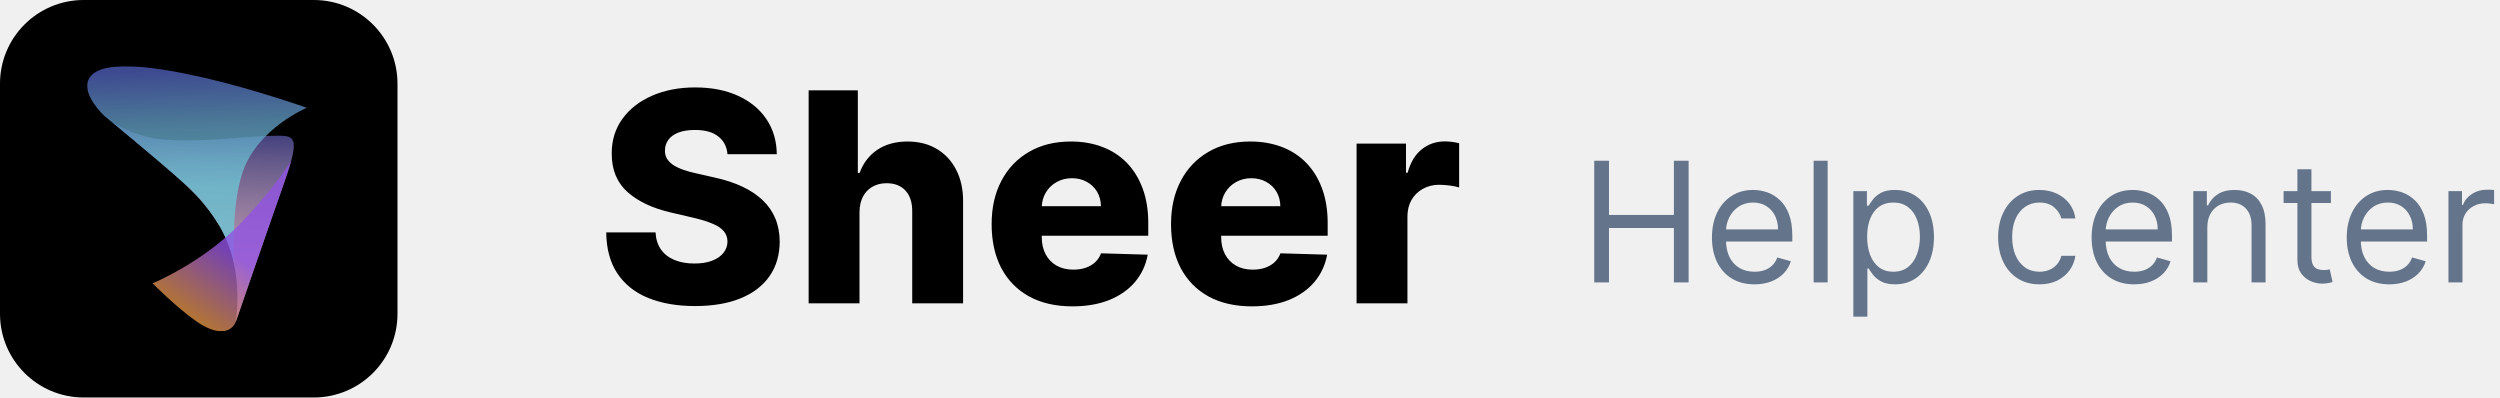
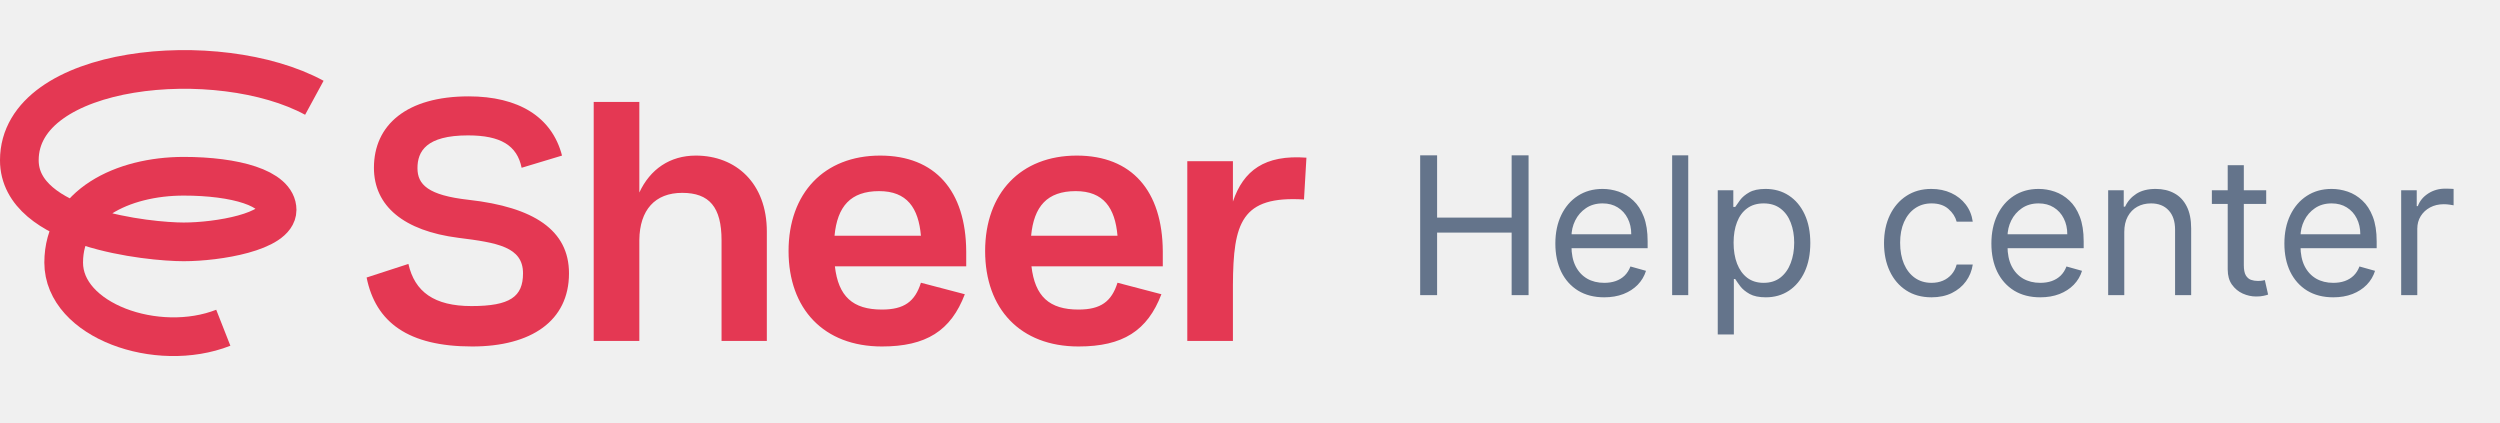
- <svg xmlns="http://www.w3.org/2000/svg" width="239" height="38" viewBox="0 0 239 38" fill="none">
-   <path d="M69.548 14.742C69.482 14.012 69.187 13.445 68.663 13.041C68.146 12.63 67.407 12.425 66.446 12.425C65.81 12.425 65.279 12.508 64.855 12.673C64.431 12.839 64.113 13.068 63.901 13.359C63.688 13.644 63.579 13.973 63.572 14.344C63.559 14.649 63.619 14.917 63.751 15.149C63.891 15.381 64.09 15.587 64.348 15.766C64.613 15.938 64.931 16.09 65.303 16.223C65.674 16.356 66.091 16.472 66.555 16.571L68.305 16.969C69.313 17.188 70.201 17.479 70.97 17.844C71.746 18.208 72.395 18.642 72.919 19.146C73.449 19.65 73.85 20.23 74.122 20.886C74.394 21.543 74.533 22.278 74.54 23.094C74.533 24.38 74.208 25.483 73.565 26.405C72.922 27.326 71.998 28.032 70.791 28.523C69.591 29.013 68.143 29.259 66.446 29.259C64.742 29.259 63.258 29.003 61.992 28.493C60.725 27.983 59.741 27.207 59.038 26.166C58.336 25.125 57.974 23.81 57.955 22.219H62.668C62.707 22.875 62.883 23.422 63.195 23.859C63.506 24.297 63.934 24.628 64.477 24.854C65.028 25.079 65.664 25.192 66.386 25.192C67.049 25.192 67.613 25.102 68.077 24.923C68.547 24.744 68.909 24.496 69.16 24.178C69.412 23.859 69.542 23.495 69.548 23.084C69.542 22.699 69.422 22.371 69.19 22.099C68.958 21.821 68.6 21.582 68.117 21.384C67.639 21.178 67.029 20.989 66.287 20.817L64.159 20.32C62.396 19.915 61.007 19.262 59.993 18.361C58.979 17.453 58.475 16.226 58.481 14.682C58.475 13.422 58.813 12.319 59.496 11.371C60.178 10.423 61.123 9.684 62.33 9.153C63.536 8.623 64.912 8.358 66.456 8.358C68.034 8.358 69.403 8.626 70.562 9.163C71.729 9.694 72.634 10.439 73.277 11.401C73.92 12.362 74.248 13.475 74.261 14.742H69.548ZM82.168 20.29V29H77.306V8.636H82.009V16.531H82.178C82.522 15.59 83.086 14.854 83.868 14.324C84.657 13.794 85.621 13.528 86.761 13.528C87.835 13.528 88.77 13.767 89.566 14.244C90.361 14.715 90.977 15.381 91.415 16.243C91.859 17.105 92.078 18.112 92.071 19.266V29H87.209V20.22C87.216 19.372 87.004 18.709 86.573 18.232C86.142 17.754 85.535 17.516 84.753 17.516C84.243 17.516 83.792 17.628 83.401 17.854C83.016 18.072 82.715 18.387 82.496 18.798C82.284 19.209 82.174 19.706 82.168 20.29ZM102.526 29.288C100.928 29.288 99.549 28.974 98.389 28.344C97.236 27.707 96.347 26.803 95.724 25.629C95.108 24.449 94.8 23.047 94.8 21.423C94.8 19.846 95.111 18.467 95.734 17.287C96.358 16.1 97.236 15.179 98.369 14.523C99.503 13.86 100.839 13.528 102.376 13.528C103.464 13.528 104.458 13.697 105.359 14.036C106.261 14.374 107.04 14.874 107.696 15.537C108.352 16.2 108.863 17.018 109.227 17.993C109.592 18.961 109.774 20.071 109.774 21.324V22.537H96.5V19.713H105.25C105.243 19.196 105.121 18.735 104.882 18.331C104.643 17.927 104.315 17.612 103.898 17.386C103.487 17.154 103.013 17.038 102.476 17.038C101.932 17.038 101.445 17.161 101.014 17.406C100.583 17.645 100.242 17.973 99.99 18.391C99.738 18.802 99.606 19.269 99.592 19.793V22.666C99.592 23.289 99.715 23.836 99.96 24.307C100.205 24.771 100.553 25.132 101.004 25.391C101.455 25.649 101.992 25.778 102.615 25.778C103.046 25.778 103.437 25.719 103.788 25.599C104.14 25.48 104.441 25.305 104.693 25.072C104.945 24.84 105.134 24.555 105.26 24.217L109.724 24.347C109.539 25.348 109.131 26.219 108.501 26.962C107.878 27.697 107.06 28.271 106.045 28.682C105.031 29.086 103.858 29.288 102.526 29.288ZM119.677 29.288C118.079 29.288 116.7 28.974 115.54 28.344C114.387 27.707 113.499 26.803 112.876 25.629C112.259 24.449 111.951 23.047 111.951 21.423C111.951 19.846 112.262 18.467 112.885 17.287C113.509 16.1 114.387 15.179 115.52 14.523C116.654 13.86 117.99 13.528 119.528 13.528C120.615 13.528 121.609 13.697 122.51 14.036C123.412 14.374 124.191 14.874 124.847 15.537C125.503 16.2 126.014 17.018 126.378 17.993C126.743 18.961 126.925 20.071 126.925 21.324V22.537H113.651V19.713H122.401C122.394 19.196 122.272 18.735 122.033 18.331C121.795 17.927 121.466 17.612 121.049 17.386C120.638 17.154 120.164 17.038 119.627 17.038C119.083 17.038 118.596 17.161 118.165 17.406C117.734 17.645 117.393 17.973 117.141 18.391C116.889 18.802 116.757 19.269 116.743 19.793V22.666C116.743 23.289 116.866 23.836 117.111 24.307C117.357 24.771 117.705 25.132 118.155 25.391C118.606 25.649 119.143 25.778 119.766 25.778C120.197 25.778 120.588 25.719 120.939 25.599C121.291 25.48 121.592 25.305 121.844 25.072C122.096 24.84 122.285 24.555 122.411 24.217L126.876 24.347C126.69 25.348 126.282 26.219 125.653 26.962C125.029 27.697 124.211 28.271 123.197 28.682C122.182 29.086 121.009 29.288 119.677 29.288ZM129.689 29V13.727H134.412V16.511H134.571C134.849 15.504 135.303 14.755 135.933 14.264C136.563 13.767 137.295 13.518 138.13 13.518C138.356 13.518 138.588 13.535 138.826 13.568C139.065 13.595 139.287 13.638 139.493 13.697V17.923C139.261 17.844 138.956 17.781 138.578 17.734C138.207 17.688 137.875 17.665 137.583 17.665C137.007 17.665 136.486 17.794 136.022 18.053C135.565 18.305 135.204 18.659 134.939 19.116C134.68 19.567 134.551 20.098 134.551 20.707V29H129.689Z" fill="black" />
-   <path d="M152.409 27V15.364H153.818V20.546H160.023V15.364H161.432V27H160.023V21.796H153.818V27H152.409ZM167.73 27.182C166.889 27.182 166.164 26.996 165.554 26.625C164.948 26.25 164.48 25.727 164.151 25.057C163.825 24.383 163.662 23.599 163.662 22.704C163.662 21.811 163.825 21.023 164.151 20.341C164.48 19.655 164.938 19.121 165.526 18.739C166.116 18.352 166.806 18.159 167.594 18.159C168.048 18.159 168.497 18.235 168.94 18.386C169.384 18.538 169.787 18.784 170.151 19.125C170.514 19.462 170.804 19.909 171.02 20.466C171.236 21.023 171.344 21.708 171.344 22.523V23.091H164.616V21.932H169.98C169.98 21.439 169.882 21 169.685 20.614C169.491 20.227 169.215 19.922 168.855 19.699C168.499 19.475 168.079 19.364 167.594 19.364C167.06 19.364 166.598 19.496 166.207 19.761C165.821 20.023 165.524 20.364 165.315 20.784C165.107 21.204 165.003 21.655 165.003 22.136V22.909C165.003 23.568 165.116 24.127 165.344 24.585C165.575 25.04 165.895 25.386 166.304 25.625C166.713 25.86 167.188 25.977 167.73 25.977C168.082 25.977 168.401 25.928 168.685 25.829C168.973 25.727 169.221 25.576 169.429 25.375C169.637 25.171 169.798 24.917 169.912 24.614L171.207 24.977C171.071 25.417 170.842 25.803 170.52 26.136C170.198 26.466 169.8 26.724 169.327 26.909C168.853 27.091 168.321 27.182 167.73 27.182ZM174.724 15.364V27H173.384V15.364H174.724ZM177.18 30.273V18.273H178.476V19.659H178.635C178.733 19.508 178.87 19.314 179.044 19.079C179.222 18.841 179.476 18.629 179.805 18.443C180.139 18.254 180.589 18.159 181.158 18.159C181.893 18.159 182.54 18.343 183.101 18.71C183.661 19.078 184.099 19.599 184.413 20.273C184.728 20.947 184.885 21.742 184.885 22.659C184.885 23.583 184.728 24.384 184.413 25.062C184.099 25.737 183.663 26.259 183.107 26.631C182.55 26.998 181.908 27.182 181.18 27.182C180.62 27.182 180.171 27.089 179.834 26.903C179.497 26.714 179.237 26.5 179.055 26.261C178.874 26.019 178.733 25.818 178.635 25.659H178.521V30.273H177.18ZM178.499 22.636C178.499 23.296 178.595 23.877 178.788 24.381C178.982 24.881 179.264 25.273 179.635 25.557C180.006 25.837 180.461 25.977 180.999 25.977C181.559 25.977 182.027 25.829 182.402 25.534C182.781 25.235 183.065 24.833 183.254 24.329C183.447 23.822 183.544 23.258 183.544 22.636C183.544 22.023 183.449 21.47 183.26 20.977C183.074 20.481 182.792 20.089 182.413 19.801C182.038 19.509 181.567 19.364 180.999 19.364C180.453 19.364 179.995 19.502 179.624 19.778C179.252 20.051 178.972 20.434 178.783 20.926C178.593 21.415 178.499 21.985 178.499 22.636ZM194.976 27.182C194.158 27.182 193.453 26.989 192.862 26.602C192.271 26.216 191.817 25.684 191.499 25.006C191.18 24.328 191.021 23.553 191.021 22.682C191.021 21.796 191.184 21.013 191.51 20.335C191.839 19.653 192.298 19.121 192.885 18.739C193.476 18.352 194.165 18.159 194.953 18.159C195.567 18.159 196.12 18.273 196.612 18.5C197.105 18.727 197.508 19.046 197.822 19.454C198.137 19.864 198.332 20.341 198.408 20.886H197.067C196.964 20.489 196.737 20.136 196.385 19.829C196.036 19.519 195.567 19.364 194.976 19.364C194.453 19.364 193.995 19.5 193.601 19.773C193.211 20.042 192.906 20.422 192.686 20.915C192.47 21.403 192.362 21.977 192.362 22.636C192.362 23.311 192.468 23.898 192.68 24.398C192.896 24.898 193.199 25.286 193.589 25.562C193.983 25.839 194.446 25.977 194.976 25.977C195.324 25.977 195.641 25.917 195.925 25.796C196.209 25.674 196.449 25.5 196.646 25.273C196.843 25.046 196.983 24.773 197.067 24.454H198.408C198.332 24.97 198.144 25.434 197.845 25.847C197.55 26.256 197.158 26.581 196.669 26.824C196.184 27.062 195.62 27.182 194.976 27.182ZM204.027 27.182C203.186 27.182 202.461 26.996 201.851 26.625C201.245 26.25 200.777 25.727 200.447 25.057C200.122 24.383 199.959 23.599 199.959 22.704C199.959 21.811 200.122 21.023 200.447 20.341C200.777 19.655 201.235 19.121 201.822 18.739C202.413 18.352 203.103 18.159 203.891 18.159C204.345 18.159 204.794 18.235 205.237 18.386C205.68 18.538 206.084 18.784 206.447 19.125C206.811 19.462 207.101 19.909 207.317 20.466C207.533 21.023 207.641 21.708 207.641 22.523V23.091H200.913V21.932H206.277C206.277 21.439 206.179 21 205.982 20.614C205.788 20.227 205.512 19.922 205.152 19.699C204.796 19.475 204.375 19.364 203.891 19.364C203.357 19.364 202.894 19.496 202.504 19.761C202.118 20.023 201.821 20.364 201.612 20.784C201.404 21.204 201.3 21.655 201.3 22.136V22.909C201.3 23.568 201.413 24.127 201.641 24.585C201.872 25.04 202.192 25.386 202.601 25.625C203.01 25.86 203.485 25.977 204.027 25.977C204.379 25.977 204.697 25.928 204.982 25.829C205.269 25.727 205.518 25.576 205.726 25.375C205.934 25.171 206.095 24.917 206.209 24.614L207.504 24.977C207.368 25.417 207.139 25.803 206.817 26.136C206.495 26.466 206.097 26.724 205.624 26.909C205.15 27.091 204.618 27.182 204.027 27.182ZM211.021 21.75V27H209.68V18.273H210.976V19.636H211.089C211.294 19.193 211.605 18.837 212.021 18.568C212.438 18.296 212.976 18.159 213.635 18.159C214.226 18.159 214.743 18.28 215.186 18.523C215.629 18.761 215.974 19.125 216.22 19.614C216.466 20.099 216.589 20.712 216.589 21.454V27H215.249V21.546C215.249 20.86 215.071 20.326 214.714 19.943C214.358 19.557 213.87 19.364 213.249 19.364C212.821 19.364 212.438 19.456 212.101 19.642C211.768 19.828 211.504 20.099 211.311 20.454C211.118 20.811 211.021 21.242 211.021 21.75ZM222.835 18.273V19.409H218.312V18.273H222.835ZM219.631 16.182H220.972V24.5C220.972 24.879 221.027 25.163 221.136 25.352C221.25 25.538 221.394 25.663 221.568 25.727C221.746 25.788 221.934 25.818 222.131 25.818C222.278 25.818 222.4 25.811 222.494 25.796C222.589 25.776 222.665 25.761 222.722 25.75L222.994 26.954C222.903 26.989 222.777 27.023 222.614 27.057C222.451 27.095 222.244 27.114 221.994 27.114C221.616 27.114 221.244 27.032 220.881 26.869C220.521 26.706 220.222 26.458 219.983 26.125C219.748 25.792 219.631 25.371 219.631 24.864V16.182ZM228.418 27.182C227.577 27.182 226.851 26.996 226.241 26.625C225.635 26.25 225.168 25.727 224.838 25.057C224.512 24.383 224.349 23.599 224.349 22.704C224.349 21.811 224.512 21.023 224.838 20.341C225.168 19.655 225.626 19.121 226.213 18.739C226.804 18.352 227.493 18.159 228.281 18.159C228.736 18.159 229.185 18.235 229.628 18.386C230.071 18.538 230.474 18.784 230.838 19.125C231.202 19.462 231.491 19.909 231.707 20.466C231.923 21.023 232.031 21.708 232.031 22.523V23.091H225.304V21.932H230.668C230.668 21.439 230.569 21 230.372 20.614C230.179 20.227 229.902 19.922 229.543 19.699C229.187 19.475 228.766 19.364 228.281 19.364C227.747 19.364 227.285 19.496 226.895 19.761C226.509 20.023 226.211 20.364 226.003 20.784C225.795 21.204 225.69 21.655 225.69 22.136V22.909C225.69 23.568 225.804 24.127 226.031 24.585C226.262 25.04 226.582 25.386 226.991 25.625C227.401 25.86 227.876 25.977 228.418 25.977C228.77 25.977 229.088 25.928 229.372 25.829C229.66 25.727 229.908 25.576 230.116 25.375C230.325 25.171 230.486 24.917 230.599 24.614L231.895 24.977C231.759 25.417 231.529 25.803 231.207 26.136C230.885 26.466 230.488 26.724 230.014 26.909C229.541 27.091 229.009 27.182 228.418 27.182ZM234.071 27V18.273H235.366V19.591H235.457C235.616 19.159 235.904 18.809 236.321 18.54C236.738 18.271 237.207 18.136 237.73 18.136C237.829 18.136 237.952 18.138 238.099 18.142C238.247 18.146 238.359 18.151 238.435 18.159V19.523C238.389 19.511 238.285 19.494 238.122 19.472C237.963 19.445 237.795 19.432 237.616 19.432C237.192 19.432 236.813 19.521 236.48 19.699C236.151 19.873 235.889 20.116 235.696 20.426C235.507 20.733 235.412 21.083 235.412 21.477V27H234.071Z" fill="#64748B" />
-   <rect width="38" height="38" rx="8" fill="black" />
-   <g clip-path="url(#clip0_1_26)">
-     <path opacity="0.8" fill-rule="evenodd" clip-rule="evenodd" d="M22.527 30.804C22.527 30.804 23.439 25.795 21.051 21.707C20.401 20.612 19.631 19.594 18.756 18.673C16.969 16.84 14.878 15.154 13.038 13.61C11.029 11.914 10.74 11.709 10.74 11.709C10.74 11.709 12.989 13.072 15.316 13.304C19.301 13.703 23.814 12.979 25.921 12.982C28.027 12.984 28.88 12.623 27.193 17.397C25.482 22.23 22.527 30.804 22.527 30.804Z" fill="url(#paint0_linear_1_26)" />
-     <path opacity="0.8" fill-rule="evenodd" clip-rule="evenodd" d="M22.467 25.688C22.467 25.688 21.953 20.122 23.194 16.464C24.607 12.271 29.333 10.304 29.333 10.304C29.333 10.304 24.229 8.501 19.413 7.406C14.597 6.312 9.499 5.62 8.488 7.555C7.739 8.987 9.943 11.052 9.943 11.052C9.943 11.052 14.739 14.991 17.457 17.405C18.955 18.687 20.215 20.228 21.18 21.954C22.304 24.085 22.467 25.688 22.467 25.688Z" fill="url(#paint1_linear_1_26)" />
-     <path opacity="0.8" fill-rule="evenodd" clip-rule="evenodd" d="M14.587 27.088C14.587 27.088 16.829 29.36 18.775 30.721C20.721 32.082 22.154 31.909 22.598 30.628C22.913 29.722 25.644 21.741 27.084 17.695C27.588 16.28 27.833 15.391 27.833 15.391C27.833 15.391 26.396 17.791 23.053 21.294C19.444 25.077 14.587 27.088 14.587 27.088Z" fill="url(#paint2_linear_1_26)" />
-   </g>
-   <defs>
-     <linearGradient id="paint0_linear_1_26" x1="18.758" y1="25.636" x2="19.495" y2="11.489" gradientUnits="userSpaceOnUse">
-       <stop stop-color="#E5BAD6" />
-       <stop offset="0.12" stop-color="#DEB5D3" />
-       <stop offset="0.29" stop-color="#CAA7CC" />
-       <stop offset="0.5" stop-color="#AA90BF" />
-       <stop offset="0.74" stop-color="#7E70AD" />
-       <stop offset="1" stop-color="#434596" />
-     </linearGradient>
-     <linearGradient id="paint1_linear_1_26" x1="18.693" y1="3.924" x2="19.062" y2="17.729" gradientUnits="userSpaceOnUse">
-       <stop stop-color="#4859C0" />
-       <stop offset="0.19" stop-color="#4D5BB4" />
-       <stop offset="0.56" stop-color="#5E97BD" />
-       <stop offset="0.85" stop-color="#69B8CD" />
-       <stop offset="1" stop-color="#6DC4D3" />
-     </linearGradient>
-     <linearGradient id="paint2_linear_1_26" x1="26.643" y1="17.18" x2="17.498" y2="30.3" gradientUnits="userSpaceOnUse">
-       <stop offset="0.516" stop-color="#9152E2" />
-       <stop offset="1" stop-color="#E49539" />
-     </linearGradient>
-     <clipPath id="clip0_1_26">
-       <rect width="21" height="25.333" fill="white" transform="translate(8.33333 6.33333)" />
-     </clipPath>
-   </defs>
+ <svg xmlns="http://www.w3.org/2000/svg" width="154" height="26" viewBox="0 0 154 26" fill="none">
+   <path d="M25.158 16.258C25.544 17.974 26.746 18.854 29.042 18.854C31.424 18.854 32.218 18.275 32.218 16.837C32.218 15.206 30.63 14.949 28.227 14.648C24.879 14.219 23.034 12.696 23.034 10.335C23.034 7.696 25.051 5.936 28.87 5.936C31.917 5.936 33.999 7.181 34.621 9.584L32.132 10.335C31.853 8.962 30.845 8.34 28.827 8.34C26.252 8.34 25.716 9.327 25.716 10.357C25.716 11.365 26.36 12.03 28.87 12.309C32.883 12.76 35.05 14.176 35.05 16.837C35.05 19.777 32.711 21.343 29.085 21.343C25.158 21.343 23.141 19.863 22.583 17.095L25.158 16.258ZM36.572 21V6.28H39.383V11.859C40.049 10.421 41.272 9.584 42.86 9.584C45.349 9.584 47.237 11.301 47.237 14.262V21H44.447V14.799C44.447 12.76 43.696 11.88 42.023 11.88C40.349 11.88 39.405 12.932 39.383 14.777V21H36.572ZM54.326 21.343C50.742 21.343 48.575 19.026 48.575 15.464C48.575 11.902 50.764 9.584 54.218 9.584C57.609 9.584 59.497 11.752 59.519 15.485V16.408H51.429C51.643 18.253 52.523 19.069 54.326 19.069C55.699 19.069 56.364 18.575 56.729 17.416L59.433 18.125C58.574 20.378 57.051 21.343 54.326 21.343ZM51.407 14.52H56.729C56.579 12.803 55.871 11.773 54.154 11.773C52.394 11.773 51.579 12.717 51.407 14.52ZM66.435 21.343C62.852 21.343 60.684 19.026 60.684 15.464C60.684 11.902 62.873 9.584 66.328 9.584C69.718 9.584 71.607 11.752 71.628 15.485V16.408H63.538C63.753 18.253 64.633 19.069 66.435 19.069C67.808 19.069 68.474 18.575 68.838 17.416L71.542 18.125C70.684 20.378 69.16 21.343 66.435 21.343ZM63.517 14.52H68.838C68.688 12.803 67.98 11.773 66.263 11.773C64.504 11.773 63.688 12.717 63.517 14.52ZM73.137 21V9.928H75.948V12.417C76.592 10.507 77.901 9.52 80.476 9.713L80.326 12.288C76.463 12.052 75.97 13.726 75.948 17.545V21H73.137Z" fill="#E43853" />
+   <path d="M19.364 6.023C13.464 2.818 1.191 3.983 1.191 9.873C1.191 14.098 9.203 14.899 11.316 14.899C13.428 14.899 17.07 14.28 17.07 12.932C17.07 11.585 14.484 10.857 11.316 10.857C7.564 10.857 3.923 12.605 3.923 16.174C3.923 19.742 9.677 21.792 13.755 20.189" stroke="#E43853" stroke-width="2.383" />
+   <path d="M152.409 27V15.364H153.818V20.546H160.023V15.364H161.432V27H160.023V21.796H153.818V27H152.409ZM167.73 27.182C166.889 27.182 166.164 26.996 165.554 26.625C164.948 26.25 164.48 25.727 164.151 25.057C163.825 24.383 163.662 23.599 163.662 22.704C163.662 21.811 163.825 21.023 164.151 20.341C164.48 19.655 164.938 19.121 165.526 18.739C166.116 18.352 166.806 18.159 167.594 18.159C168.048 18.159 168.497 18.235 168.94 18.386C169.384 18.538 169.787 18.784 170.151 19.125C170.514 19.462 170.804 19.909 171.02 20.466C171.236 21.023 171.344 21.708 171.344 22.523V23.091H164.616V21.932H169.98C169.98 21.439 169.882 21 169.685 20.614C169.491 20.227 169.215 19.922 168.855 19.699C168.499 19.475 168.079 19.364 167.594 19.364C167.06 19.364 166.598 19.496 166.207 19.761C165.821 20.023 165.524 20.364 165.315 20.784C165.107 21.204 165.003 21.655 165.003 22.136V22.909C165.003 23.568 165.116 24.127 165.344 24.585C165.575 25.04 165.895 25.386 166.304 25.625C166.713 25.86 167.188 25.977 167.73 25.977C168.082 25.977 168.401 25.928 168.685 25.829C168.973 25.727 169.221 25.576 169.429 25.375C169.637 25.171 169.798 24.917 169.912 24.614L171.207 24.977C171.071 25.417 170.842 25.803 170.52 26.136C170.198 26.466 169.8 26.724 169.327 26.909C168.853 27.091 168.321 27.182 167.73 27.182ZM174.724 15.364V27H173.384V15.364H174.724ZM177.18 30.273V18.273H178.476V19.659H178.635C178.733 19.508 178.87 19.314 179.044 19.079C179.222 18.841 179.476 18.629 179.805 18.443C180.139 18.254 180.589 18.159 181.158 18.159C181.893 18.159 182.54 18.343 183.101 18.71C183.661 19.078 184.099 19.599 184.413 20.273C184.728 20.947 184.885 21.742 184.885 22.659C184.885 23.583 184.728 24.384 184.413 25.062C184.099 25.737 183.663 26.259 183.107 26.631C182.55 26.998 181.908 27.182 181.18 27.182C180.62 27.182 180.171 27.089 179.834 26.903C179.497 26.714 179.237 26.5 179.055 26.261C178.874 26.019 178.733 25.818 178.635 25.659H178.521V30.273H177.18ZM178.499 22.636C178.499 23.296 178.595 23.877 178.788 24.381C178.982 24.881 179.264 25.273 179.635 25.557C180.006 25.837 180.461 25.977 180.999 25.977C181.559 25.977 182.027 25.829 182.402 25.534C182.781 25.235 183.065 24.833 183.254 24.329C183.447 23.822 183.544 23.258 183.544 22.636C183.544 22.023 183.449 21.47 183.26 20.977C183.074 20.481 182.792 20.089 182.413 19.801C182.038 19.509 181.567 19.364 180.999 19.364C180.453 19.364 179.995 19.502 179.624 19.778C179.252 20.051 178.972 20.434 178.783 20.926C178.593 21.415 178.499 21.985 178.499 22.636ZM194.976 27.182C194.158 27.182 193.453 26.989 192.862 26.602C192.271 26.216 191.817 25.684 191.499 25.006C191.18 24.328 191.021 23.553 191.021 22.682C191.021 21.796 191.184 21.013 191.51 20.335C191.839 19.653 192.298 19.121 192.885 18.739C193.476 18.352 194.165 18.159 194.953 18.159C195.567 18.159 196.12 18.273 196.612 18.5C197.105 18.727 197.508 19.046 197.822 19.454C198.137 19.864 198.332 20.341 198.408 20.886H197.067C196.964 20.489 196.737 20.136 196.385 19.829C196.036 19.519 195.567 19.364 194.976 19.364C194.453 19.364 193.995 19.5 193.601 19.773C193.211 20.042 192.906 20.422 192.686 20.915C192.47 21.403 192.362 21.977 192.362 22.636C192.362 23.311 192.468 23.898 192.68 24.398C192.896 24.898 193.199 25.286 193.589 25.562C193.983 25.839 194.446 25.977 194.976 25.977C195.324 25.977 195.641 25.917 195.925 25.796C196.209 25.674 196.449 25.5 196.646 25.273C196.843 25.046 196.983 24.773 197.067 24.454H198.408C198.332 24.97 198.144 25.434 197.845 25.847C197.55 26.256 197.158 26.581 196.669 26.824C196.184 27.062 195.62 27.182 194.976 27.182ZM204.027 27.182C203.186 27.182 202.461 26.996 201.851 26.625C201.245 26.25 200.777 25.727 200.447 25.057C200.122 24.383 199.959 23.599 199.959 22.704C199.959 21.811 200.122 21.023 200.447 20.341C200.777 19.655 201.235 19.121 201.822 18.739C202.413 18.352 203.103 18.159 203.891 18.159C204.345 18.159 204.794 18.235 205.237 18.386C205.68 18.538 206.084 18.784 206.447 19.125C206.811 19.462 207.101 19.909 207.317 20.466C207.533 21.023 207.641 21.708 207.641 22.523V23.091H200.913V21.932H206.277C206.277 21.439 206.179 21 205.982 20.614C205.788 20.227 205.512 19.922 205.152 19.699C204.796 19.475 204.375 19.364 203.891 19.364C203.357 19.364 202.894 19.496 202.504 19.761C202.118 20.023 201.821 20.364 201.612 20.784C201.404 21.204 201.3 21.655 201.3 22.136V22.909C201.3 23.568 201.413 24.127 201.641 24.585C201.872 25.04 202.192 25.386 202.601 25.625C203.01 25.86 203.485 25.977 204.027 25.977C204.379 25.977 204.697 25.928 204.982 25.829C205.269 25.727 205.518 25.576 205.726 25.375C205.934 25.171 206.095 24.917 206.209 24.614L207.504 24.977C207.368 25.417 207.139 25.803 206.817 26.136C206.495 26.466 206.097 26.724 205.624 26.909C205.15 27.091 204.618 27.182 204.027 27.182ZM211.021 21.75V27H209.68V18.273H210.976V19.636H211.089C211.294 19.193 211.605 18.837 212.021 18.568C212.438 18.296 212.976 18.159 213.635 18.159C214.226 18.159 214.743 18.28 215.186 18.523C215.629 18.761 215.974 19.125 216.22 19.614C216.466 20.099 216.589 20.712 216.589 21.454V27H215.249V21.546C215.249 20.86 215.071 20.326 214.714 19.943C214.358 19.557 213.87 19.364 213.249 19.364C212.821 19.364 212.438 19.456 212.101 19.642C211.768 19.828 211.504 20.099 211.311 20.454C211.118 20.811 211.021 21.242 211.021 21.75ZM222.835 18.273V19.409H218.312V18.273H222.835ZM219.631 16.182H220.972V24.5C220.972 24.879 221.027 25.163 221.136 25.352C221.25 25.538 221.394 25.663 221.568 25.727C221.746 25.788 221.934 25.818 222.131 25.818C222.278 25.818 222.4 25.811 222.494 25.796C222.589 25.776 222.665 25.761 222.722 25.75L222.994 26.954C222.903 26.989 222.777 27.023 222.614 27.057C222.451 27.095 222.244 27.114 221.994 27.114C221.616 27.114 221.244 27.032 220.881 26.869C220.521 26.706 220.222 26.458 219.983 26.125C219.748 25.792 219.631 25.371 219.631 24.864V16.182ZM228.418 27.182C227.577 27.182 226.851 26.996 226.241 26.625C225.635 26.25 225.168 25.727 224.838 25.057C224.512 24.383 224.349 23.599 224.349 22.704C224.349 21.811 224.512 21.023 224.838 20.341C225.168 19.655 225.626 19.121 226.213 18.739C226.804 18.352 227.493 18.159 228.281 18.159C228.736 18.159 229.185 18.235 229.628 18.386C230.071 18.538 230.474 18.784 230.838 19.125C231.202 19.462 231.491 19.909 231.707 20.466C231.923 21.023 232.031 21.708 232.031 22.523V23.091H225.304V21.932H230.668C230.668 21.439 230.569 21 230.372 20.614C230.179 20.227 229.902 19.922 229.543 19.699C229.187 19.475 228.766 19.364 228.281 19.364C227.747 19.364 227.285 19.496 226.895 19.761C226.509 20.023 226.211 20.364 226.003 20.784C225.795 21.204 225.69 21.655 225.69 22.136V22.909C225.69 23.568 225.804 24.127 226.031 24.585C226.262 25.04 226.582 25.386 226.991 25.625C227.401 25.86 227.876 25.977 228.418 25.977C228.77 25.977 229.088 25.928 229.372 25.829C229.66 25.727 229.908 25.576 230.116 25.375C230.325 25.171 230.486 24.917 230.599 24.614L231.895 24.977C231.759 25.417 231.529 25.803 231.207 26.136C230.885 26.466 230.488 26.724 230.014 26.909C229.541 27.091 229.009 27.182 228.418 27.182ZM234.071 27V18.273H235.366V19.591H235.457C235.616 19.159 235.904 18.809 236.321 18.54C236.738 18.271 237.207 18.136 237.73 18.136C237.829 18.136 237.952 18.138 238.099 18.142C238.247 18.146 238.359 18.151 238.435 18.159V19.523C238.389 19.511 238.285 19.494 238.122 19.472C237.963 19.445 237.795 19.432 237.616 19.432C237.192 19.432 236.813 19.521 236.48 19.699C236.151 19.873 235.889 20.116 235.696 20.426C235.507 20.733 235.412 21.083 235.412 21.477V27H234.071Z" fill="#64748B" transform="translate(-25.3 -1.8) scale(0.74)" />
</svg>
